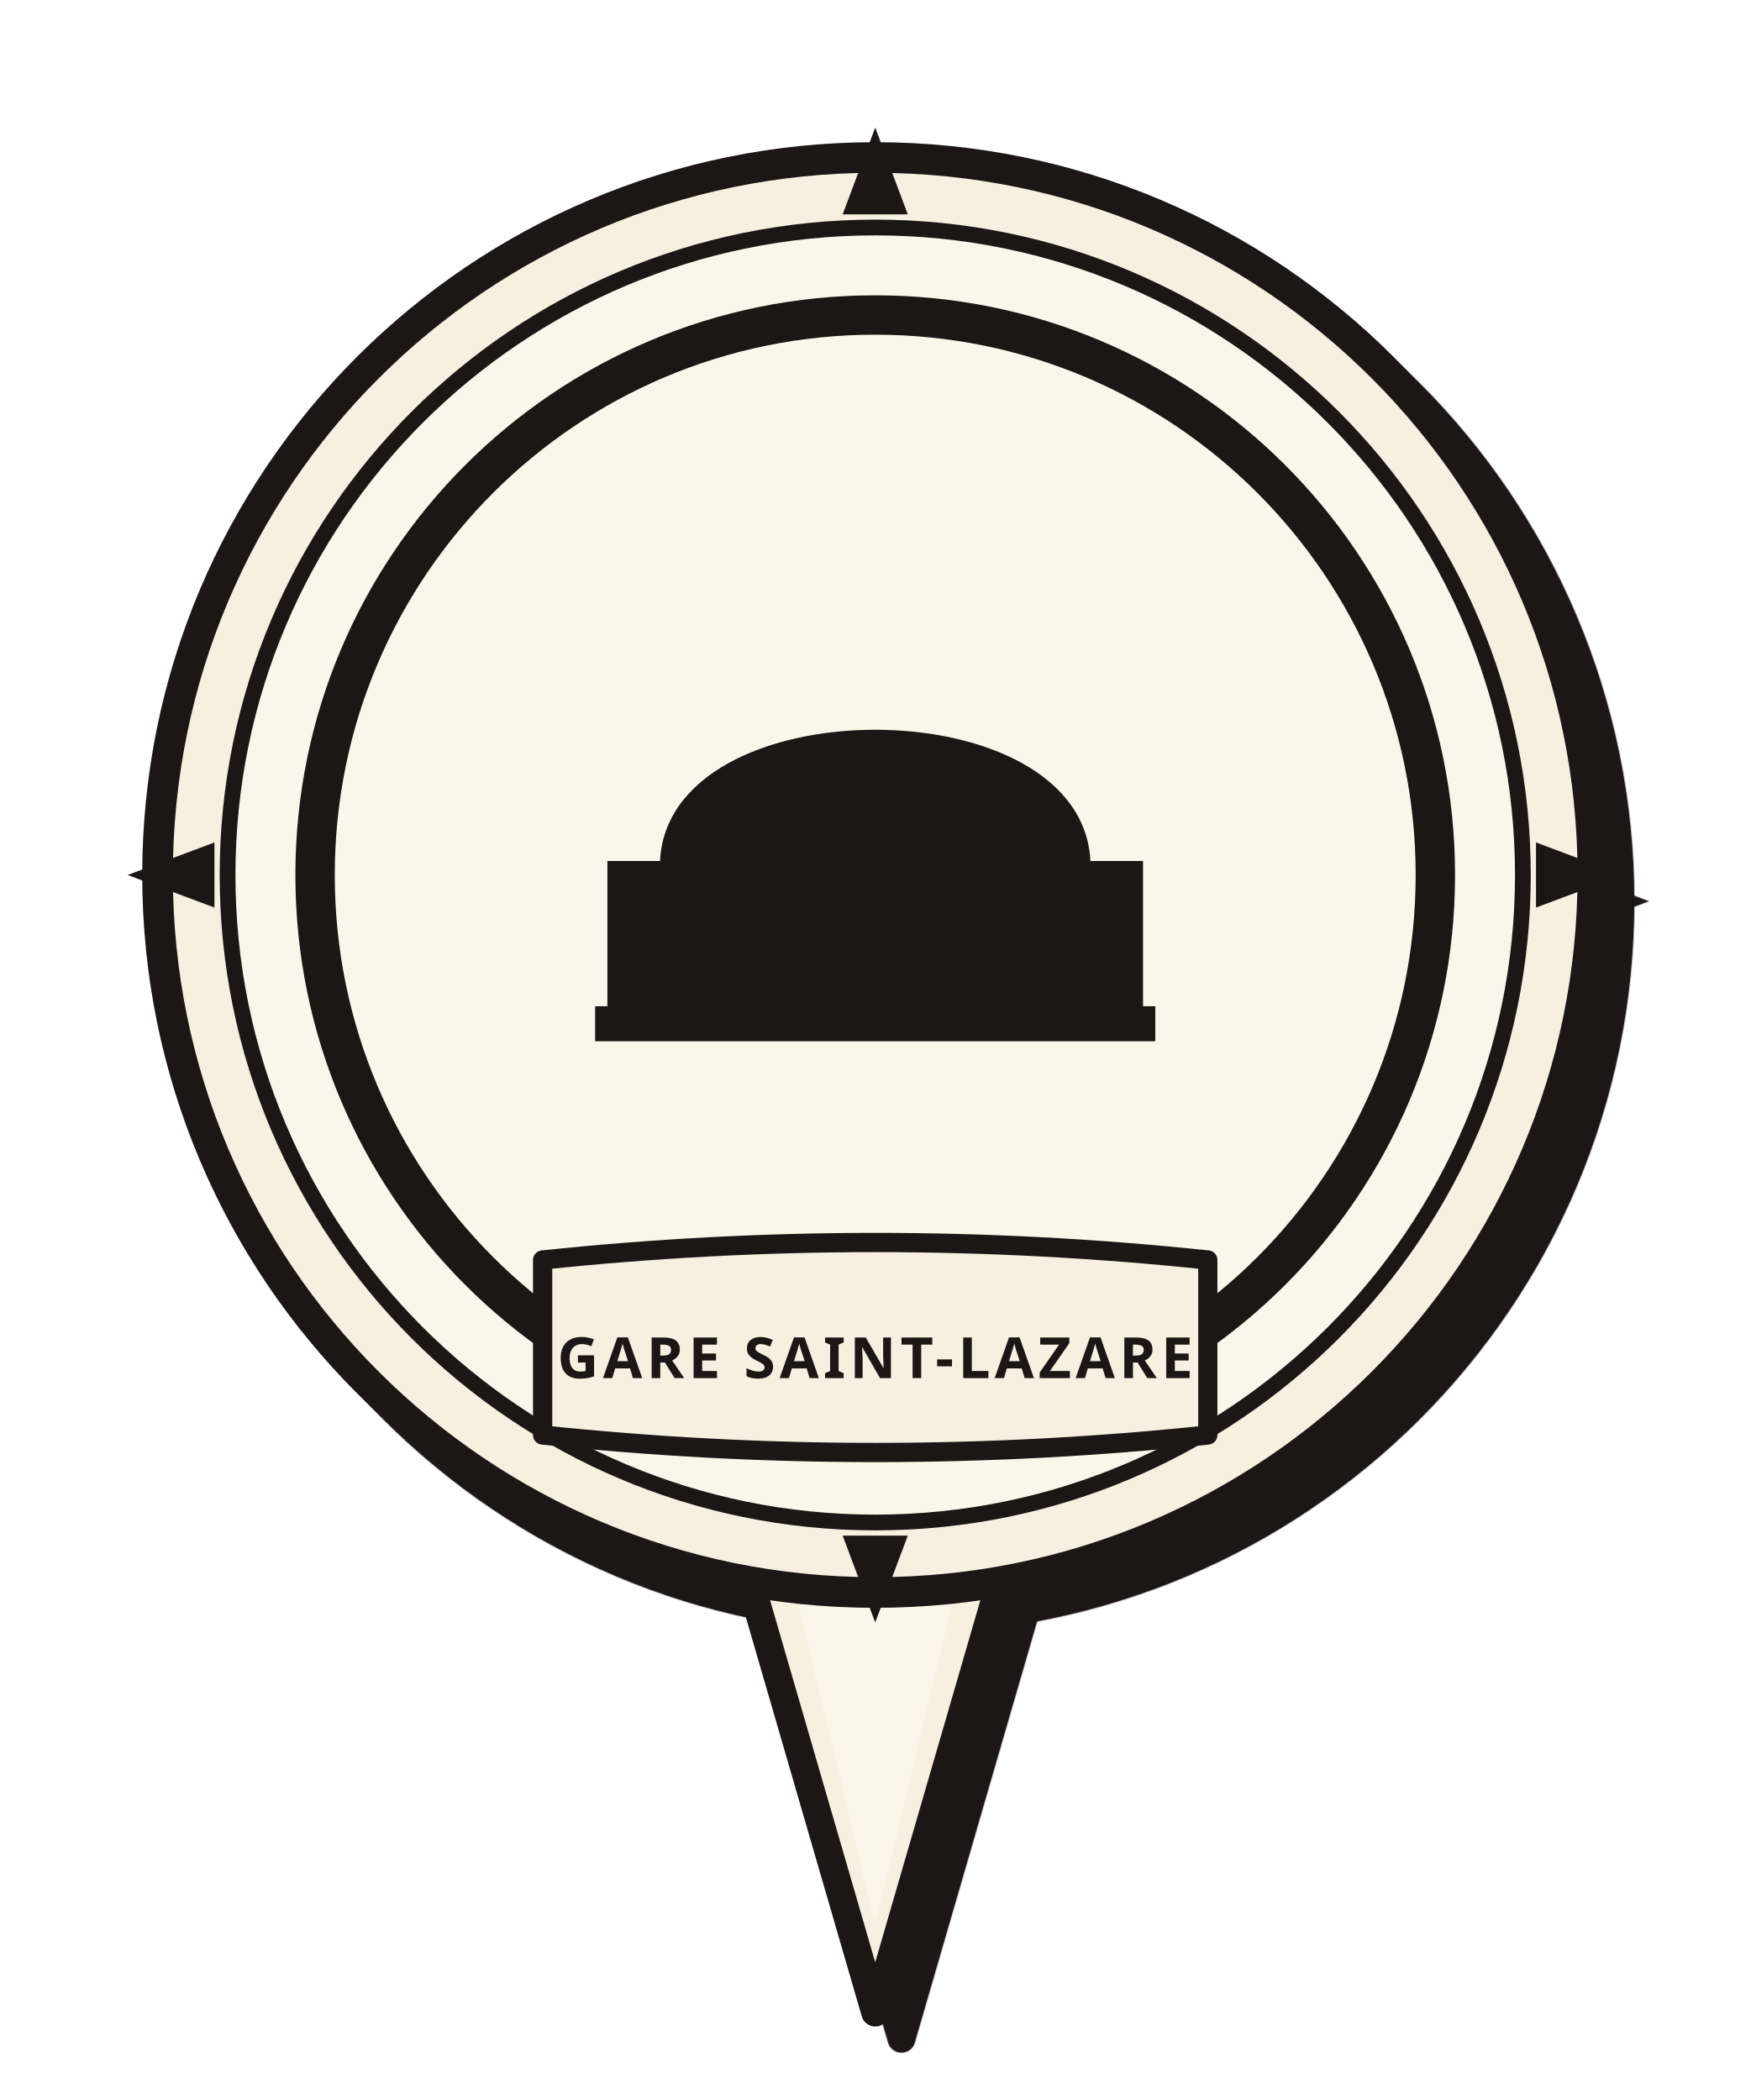
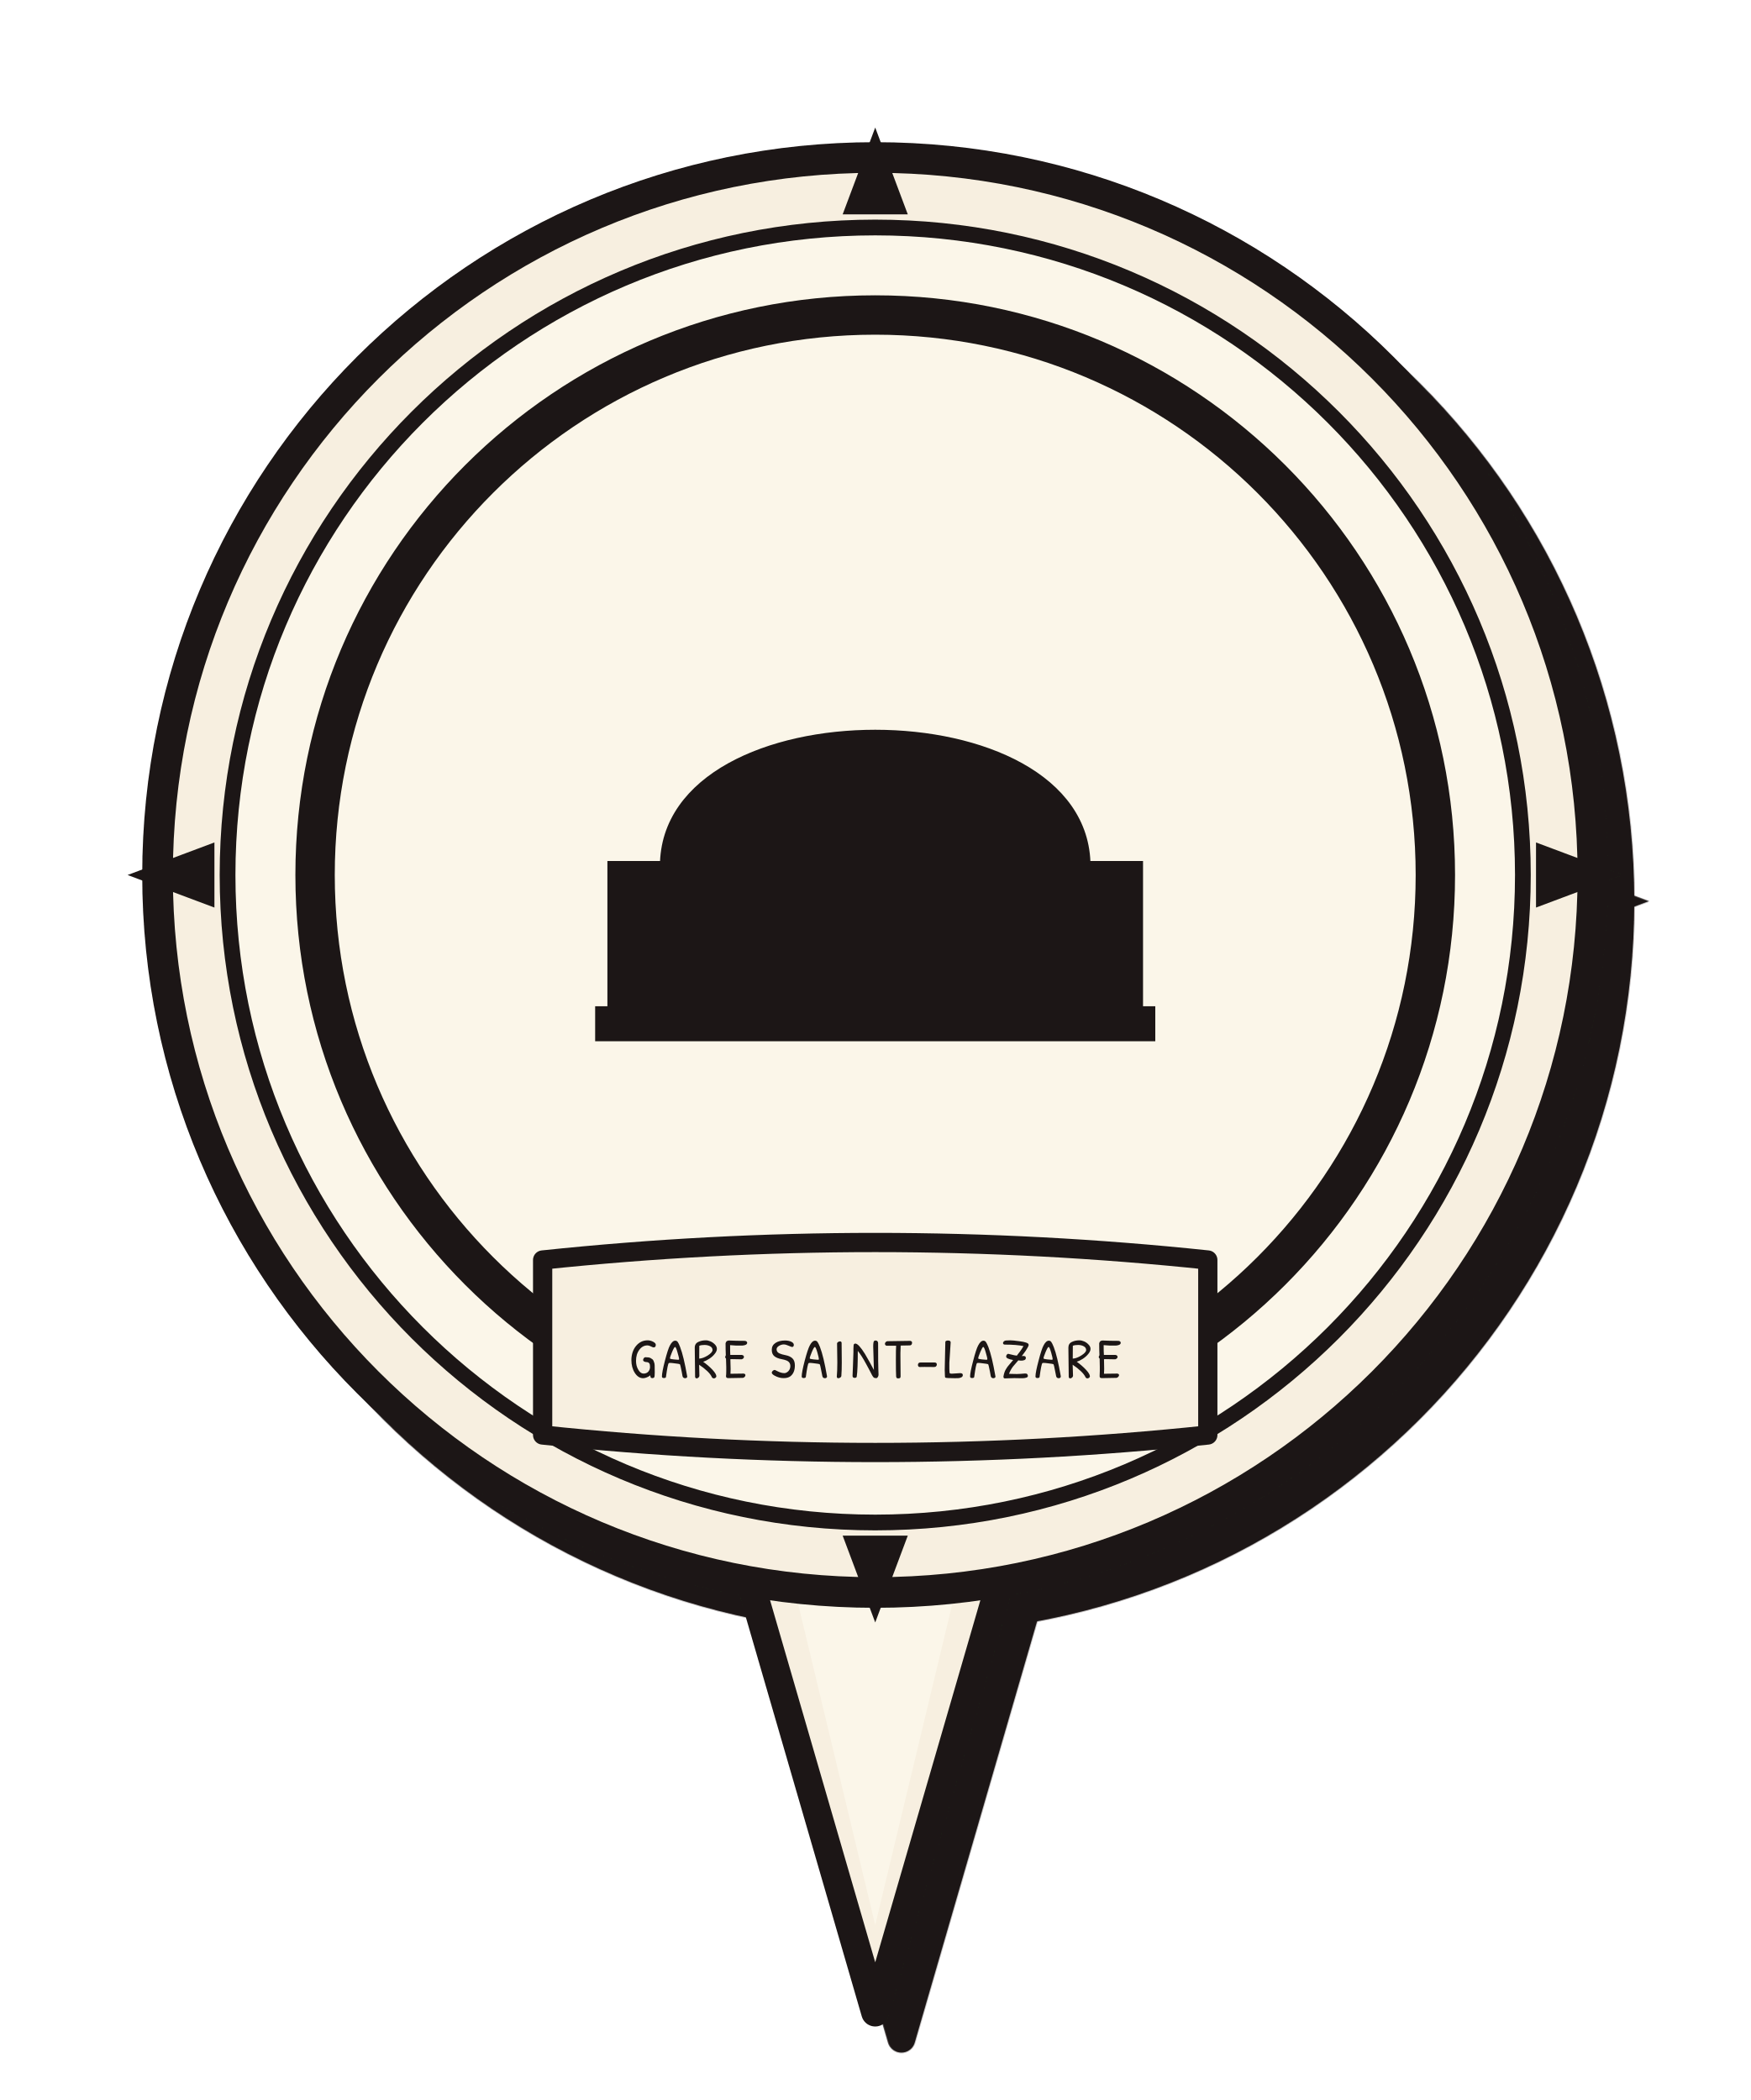
<svg xmlns="http://www.w3.org/2000/svg" viewBox="0 0 200 240" width="100%" height="100%">
  <defs>
    <filter id="comicShadow" x="-20%" y="-20%" width="150%" height="150%">
      <feDropShadow id="station-shadow" dx="3" dy="3" stdDeviation="0" flood-color="#1C1917" flood-opacity="1" />
    </filter>
  </defs>
  <g filter="url(#comicShadow)">
    <polygon points="100,230 82,168 118,168" fill="#F7EFE0" stroke="#1C1917" stroke-width="3.2" stroke-linejoin="round" />
    <polygon id="station-pin-inner" points="100,220 88,170 112,170" fill="#FBF6E9" />
    <circle cx="100" cy="100" r="82" fill="#F7EFE0" stroke="#1C1917" stroke-width="3.5" />
    <circle cx="100" cy="100" r="74" fill="#FBF6E9" stroke="#1C1917" stroke-width="1.8" />
    <circle id="station-accent" cx="100" cy="100" r="64" fill="none" stroke="#1C1917" stroke-width="4.5" stroke-linecap="round" />
    <circle cx="100" cy="100" r="64" fill="none" stroke="#1C1917" stroke-width="1.2" stroke-dasharray="5,4" />
    <g fill="#1C1917" stroke="#1C1917" stroke-width="1">
      <path d="M 100,16 L 103,24 L 97,24 Z" />
      <path d="M 100,184 L 103,176 L 97,176 Z" />
      <path d="M 16,100 L 24,103 L 24,97 Z" />
      <path d="M 184,100 L 176,103 L 176,97 Z" />
    </g>
    <g id="station-glyph" transform="translate(100, 95)">
      <rect x="-30" y="4" width="60" height="18" fill="#1C1917" stroke="#1C1917" stroke-width="1.2" />
      <path d="M -24,4 C -24,-16 24,-16 24,4 Z" fill="#1C1917" stroke="#1C1917" stroke-width="1.2" />
      <circle cx="0" cy="-6" r="3" fill="#1C1917" />
      <rect x="-32" y="20" width="64" height="4" fill="#1C1917" />
    </g>
    <g transform="translate(100, 154)">
      <path id="M -44,-10 Q 0,-14 44,-10 Q 44,10 44,10 Q 0,14 -44,10 Z" d="M -38,-10 Q 0,-14 38,-10 Q 38,10 38,10 Q 0,14 -38,10 Z" fill="#F7EFE0" stroke="#1C1917" stroke-width="2.2" stroke-linejoin="round" />
-       <text id="station-label" x="0" y="3.5" font-family="'Patrick Hand', 'Comic Neue', sans-serif" font-size="6.5" font-weight="bold" fill="#1C1917" text-anchor="middle" letter-spacing="0.5">GARE SAINT-LAZARE</text>
+       <g id="station-label" fill="#1C1917">
+         <path d="M-26.00,-0.82 Q-25.69,-0.82 -25.38,-0.66 Q-25.07,-0.50 -25.07,-0.31 Q-25.07,-0.01 -25.32,-0.01 Q-25.41,-0.01 -25.64,-0.13 Q-25.86,-0.24 -26.02,-0.24 Q-26.58,-0.24 -26.95,0.26 Q-27.33,0.76 -27.33,1.53 Q-27.33,2.11 -27.07,2.54 Q-26.82,2.98 -26.47,2.98 Q-26.12,2.98 -25.92,2.75 Q-25.73,2.52 -25.73,2.23 Q-25.73,2.06 -25.75,1.96 Q-25.77,1.85 -25.86,1.76 Q-25.95,1.67 -26.10,1.67 Q-26.25,1.67 -26.39,1.61 Q-26.52,1.54 -26.52,1.43 Q-26.52,1.32 -26.45,1.23 Q-26.39,1.13 -26.28,1.11 Q-25.84,1.11 -25.68,1.20 Q-25.53,1.29 -25.45,1.35 Q-25.38,1.41 -25.32,1.54 Q-25.27,1.68 -25.24,1.77 Q-25.21,1.86 -25.20,2.06 Q-25.19,2.40 -25.19,2.85 Q-25.19,3.31 -25.25,3.41 Q-25.31,3.49 -25.45,3.50 Q-25.58,3.50 -25.64,3.44 Q-25.69,3.38 -25.70,3.18 Q-25.86,3.32 -26.09,3.41 Q-26.33,3.51 -26.51,3.51 Q-27.08,3.51 -27.47,2.90 Q-27.86,2.29 -27.86,1.43 Q-27.86,0.98 -27.72,0.54 Q-27.57,0.10 -27.31,-0.20 Q-26.78,-0.82 -26.00,-0.82 ZM-22.85,-0.78 Q-22.68,-0.78 -22.57,-0.64 Q-22.46,-0.50 -22.29,-0.05 Q-21.88,1.01 -21.49,3.27 Q-21.48,3.30 -21.48,3.35 Q-21.48,3.40 -21.54,3.45 Q-21.61,3.51 -21.72,3.51 Q-21.83,3.51 -21.91,3.45 Q-21.99,3.40 -22.02,3.27 Q-22.04,3.14 -22.11,2.77 Q-22.27,1.95 -22.32,1.91 Q-22.40,1.87 -22.84,1.82 Q-23.28,1.76 -23.42,1.76 Q-23.56,1.76 -23.59,1.79 Q-23.71,1.89 -23.91,3.37 Q-23.93,3.49 -24.15,3.49 Q-24.37,3.49 -24.37,3.31 Q-24.37,2.84 -24.03,1.52 Q-23.69,0.20 -23.46,-0.23 Q-23.17,-0.78 -22.85,-0.78 ZM-22.87,-0.06 Q-22.97,-0.06 -23.21,0.51 Q-23.45,1.09 -23.45,1.23 Q-23.45,1.26 -23.44,1.27 Q-23.39,1.32 -23.03,1.36 Q-22.67,1.40 -22.55,1.40 Q-22.44,1.40 -22.42,1.38 Q-22.41,1.37 -22.41,1.28 Q-22.41,1.19 -22.59,0.57 Q-22.76,-0.06 -22.87,-0.06 ZM-20.19,3.43 Q-20.29,3.53 -20.41,3.53 Q-20.53,3.53 -20.58,3.37 Q-20.60,2.51 -20.60,1.66 L-20.62,0.02 Q-20.62,-0.47 -20.18,-0.65 Q-19.83,-0.82 -19.35,-0.82 Q-19.10,-0.82 -18.82,-0.70 Q-18.54,-0.58 -18.31,-0.34 Q-18.09,-0.11 -18.09,0.16 Q-18.09,0.43 -18.34,0.73 Q-18.58,1.04 -18.95,1.28 Q-19.31,1.52 -19.66,1.63 Q-19.05,2.06 -18.60,2.54 Q-18.15,3.03 -18.15,3.29 Q-18.15,3.38 -18.24,3.45 Q-18.32,3.53 -18.44,3.53 Q-18.56,3.53 -18.65,3.42 Q-18.79,3.08 -19.19,2.70 Q-19.59,2.32 -20.12,1.97 L-20.09,3.22 Q-20.09,3.34 -20.19,3.43 ZM-19.13,0.91 Q-18.59,0.56 -18.59,0.29 Q-18.59,0.01 -18.86,-0.14 Q-19.14,-0.29 -19.51,-0.29 Q-19.88,-0.29 -20.10,-0.20 Q-20.11,0.13 -20.11,1.27 Q-19.68,1.25 -19.13,0.91 ZM-17.05,1.26 Q-17.14,1.21 -17.14,1.10 Q-17.14,0.98 -17.07,0.89 Q-17.10,0.24 -17.10,-0.48 Q-17.06,-0.63 -16.98,-0.71 Q-16.89,-0.78 -16.74,-0.80 Q-15.88,-0.76 -14.88,-0.76 Q-14.63,-0.71 -14.63,-0.54 Q-14.63,-0.27 -15.17,-0.22 Q-15.31,-0.22 -15.48,-0.22 L-15.90,-0.22 Q-16.02,-0.22 -16.58,-0.27 Q-16.58,0.54 -16.56,0.85 Q-16.21,0.85 -15.23,0.85 Q-15.00,0.90 -15.00,1.07 Q-15.00,1.23 -15.18,1.32 Q-15.20,1.34 -15.26,1.35 L-16.38,1.33 Q-16.48,1.33 -16.55,1.34 L-16.52,2.46 Q-16.52,2.84 -16.54,3.00 L-15.04,2.98 Q-14.83,3.01 -14.83,3.16 Q-14.83,3.25 -14.91,3.35 Q-15.00,3.45 -15.12,3.47 L-16.78,3.50 Q-16.93,3.50 -16.99,3.44 Q-17.05,3.39 -17.05,3.26 Q-17.02,3.08 -17.02,2.67 L-17.02,2.22 L-17.05,1.26 ZM-10.31,-0.80 Q-9.89,-0.80 -9.59,-0.66 Q-9.30,-0.52 -9.30,-0.30 Q-9.30,-0.20 -9.35,-0.13 Q-9.39,-0.06 -9.49,-0.06 Q-9.58,-0.06 -9.89,-0.20 Q-10.21,-0.35 -10.46,-0.35 Q-10.72,-0.35 -10.99,-0.19 Q-11.27,-0.02 -11.27,0.21 Q-11.27,0.53 -10.93,0.68 Q-10.69,0.79 -10.23,0.88 Q-9.76,0.97 -9.47,1.23 Q-9.18,1.50 -9.18,2.05 Q-9.18,2.88 -9.68,3.28 Q-9.96,3.50 -10.47,3.50 Q-10.98,3.50 -11.49,3.22 Q-11.82,3.04 -11.82,2.87 Q-11.82,2.80 -11.76,2.73 Q-11.71,2.65 -11.61,2.60 Q-11.51,2.54 -11.43,2.58 Q-11.35,2.62 -11.17,2.71 Q-10.99,2.80 -10.90,2.83 Q-10.63,2.93 -10.39,2.93 Q-10.15,2.93 -9.92,2.70 Q-9.70,2.46 -9.70,2.12 Q-9.70,1.66 -10.15,1.48 Q-10.38,1.39 -10.66,1.34 Q-11.23,1.24 -11.53,0.99 Q-11.82,0.75 -11.82,0.26 Q-11.82,-0.24 -11.40,-0.52 Q-10.97,-0.80 -10.31,-0.80 ZM-6.87,-0.78 Q-6.71,-0.78 -6.60,-0.64 Q-6.49,-0.50 -6.31,-0.05 Q-5.90,1.01 -5.51,3.27 Q-5.51,3.30 -5.51,3.35 Q-5.51,3.40 -5.57,3.45 Q-5.63,3.51 -5.74,3.51 Q-5.86,3.51 -5.94,3.45 Q-6.01,3.40 -6.04,3.27 Q-6.07,3.14 -6.14,2.77 Q-6.29,1.95 -6.35,1.91 Q-6.42,1.87 -6.86,1.82 Q-7.30,1.76 -7.44,1.76 Q-7.59,1.76 -7.61,1.79 Q-7.73,1.89 -7.93,3.37 Q-7.96,3.49 -8.18,3.49 Q-8.40,3.49 -8.40,3.31 Q-8.40,2.84 -8.06,1.52 Q-7.71,0.20 -7.48,-0.23 Q-7.20,-0.78 -6.87,-0.78 ZM-6.90,-0.06 Q-7.00,-0.06 -7.24,0.51 Q-7.48,1.09 -7.48,1.23 Q-7.48,1.26 -7.46,1.27 Q-7.41,1.32 -7.05,1.36 Q-6.70,1.40 -6.58,1.40 Q-6.46,1.40 -6.45,1.38 Q-6.44,1.37 -6.44,1.28 Q-6.44,1.19 -6.61,0.57 Q-6.79,-0.06 -6.90,-0.06 ZM-4.01,-0.70 Q-3.88,-0.70 -3.84,-0.55 Q-3.84,0.20 -3.82,1.71 Q-3.82,2.62 -3.87,3.26 Q-3.88,3.36 -3.99,3.43 Q-4.10,3.51 -4.21,3.51 Q-4.39,3.51 -4.39,3.32 Q-4.33,2.67 -4.33,1.71 L-4.36,-0.48 Q-4.34,-0.57 -4.24,-0.63 Q-4.14,-0.70 -4.01,-0.70 ZM0.06,-0.80 Q0.17,-0.80 0.25,-0.72 Q0.33,-0.63 0.33,-0.51 Q0.33,2.03 0.36,2.56 Q0.38,3.09 0.38,3.10 Q0.38,3.25 0.30,3.37 Q0.22,3.50 0.13,3.50 Q0.04,3.50 -0.01,3.49 Q-0.06,3.48 -0.10,3.47 Q-0.14,3.45 -0.18,3.42 L-0.24,3.35 Q-0.27,3.32 -0.31,3.25 Q-0.35,3.17 -0.38,3.13 Q-0.41,3.08 -0.46,2.97 Q-0.52,2.86 -0.70,2.51 Q-0.89,2.15 -1.04,1.88 Q-1.55,0.93 -1.99,0.39 Q-1.99,2.50 -2.11,3.32 Q-2.13,3.47 -2.35,3.47 Q-2.45,3.47 -2.52,3.42 Q-2.59,3.37 -2.59,3.25 Q-2.59,3.14 -2.54,1.97 Q-2.49,0.80 -2.49,0.51 Q-2.49,0.22 -2.49,0.14 Q-2.49,-0.33 -2.42,-0.39 Q-2.35,-0.45 -2.27,-0.45 Q-1.91,-0.45 -1.18,0.72 Q-1.04,0.95 -0.63,1.68 Q-0.23,2.40 -0.15,2.57 L-0.23,-0.13 Q-0.23,-0.69 -0.11,-0.76 Q-0.04,-0.80 0.06,-0.80 ZM1.39,-0.72 L4.02,-0.76 Q4.21,-0.70 4.21,-0.57 Q4.21,-0.24 3.94,-0.24 Q3.45,-0.24 2.91,-0.22 Q2.88,0.34 2.88,0.62 Q2.88,0.91 2.88,0.98 L2.90,3.27 Q2.90,3.47 2.80,3.50 Q2.72,3.53 2.60,3.53 Q2.41,3.53 2.39,3.31 Q2.36,2.81 2.36,1.44 Q2.36,0.07 2.39,-0.20 Q2.26,-0.20 1.99,-0.20 Q1.73,-0.20 1.33,-0.20 Q1.22,-0.20 1.17,-0.27 Q1.11,-0.33 1.11,-0.43 Q1.11,-0.52 1.19,-0.61 Q1.27,-0.71 1.39,-0.72 ZM5.63,2.22 L5.09,2.23 Q5.00,2.23 4.94,2.17 Q4.88,2.10 4.88,1.98 Q4.88,1.86 4.96,1.78 Q5.03,1.71 5.18,1.71 L5.53,1.71 L6.47,1.71 Q6.67,1.71 6.79,1.71 Q7.04,1.72 7.04,1.95 Q7.04,2.06 6.96,2.14 Q6.89,2.23 6.74,2.23 L5.63,2.22 ZM7.94,2.60 L7.95,2.09 L8.01,-0.63 Q8.01,-0.71 8.09,-0.75 Q8.18,-0.80 8.31,-0.80 Q8.62,-0.80 8.62,-0.58 Q8.62,-0.50 8.55,0.52 Q8.47,1.54 8.47,1.74 Q8.47,1.74 8.47,2.43 Q8.47,2.92 8.54,2.96 Q8.63,2.99 8.76,2.99 L9.70,2.93 Q10.01,2.93 10.01,3.15 Q10.01,3.32 9.84,3.41 Q9.67,3.49 9.51,3.50 Q9.35,3.51 9.11,3.51 Q8.09,3.51 8.01,3.44 Q7.96,3.40 7.96,3.15 Q7.95,2.89 7.95,2.79 Q7.94,2.68 7.94,2.60 ZM12.37,-0.78 Q12.53,-0.78 12.64,-0.64 Q12.75,-0.50 12.93,-0.05 Q13.34,1.01 13.73,3.27 Q13.74,3.30 13.74,3.35 Q13.74,3.40 13.67,3.45 Q13.61,3.51 13.50,3.51 Q13.38,3.51 13.31,3.45 Q13.23,3.40 13.20,3.27 Q13.18,3.14 13.11,2.77 Q12.95,1.95 12.90,1.91 Q12.82,1.87 12.38,1.82 Q11.94,1.76 11.80,1.76 Q11.66,1.76 11.63,1.79 Q11.51,1.89 11.31,3.37 Q11.29,3.49 11.06,3.49 Q10.84,3.49 10.84,3.31 Q10.84,2.84 11.19,1.52 Q11.53,0.20 11.76,-0.23 Q12.05,-0.78 12.37,-0.78 ZM12.34,-0.06 Q12.25,-0.06 12.01,0.51 Q11.77,1.09 11.77,1.23 Q11.77,1.26 11.78,1.27 Q11.83,1.32 12.19,1.36 Q12.55,1.40 12.66,1.40 Q12.78,1.40 12.79,1.38 Q12.81,1.37 12.81,1.28 Q12.81,1.19 12.63,0.57 Q12.46,-0.06 12.34,-0.06 ZM15.85,3.50 L14.86,3.53 Q14.85,3.53 14.79,3.53 Q14.74,3.53 14.69,3.48 Q14.65,3.43 14.65,3.31 Q14.74,2.81 14.91,2.52 Q15.07,2.22 15.38,1.88 Q15.68,1.53 15.76,1.43 Q14.96,1.29 14.96,1.04 Q14.96,0.90 15.04,0.81 Q15.13,0.72 15.19,0.72 Q15.25,0.72 15.57,0.81 Q15.89,0.90 16.18,0.93 Q16.20,0.89 16.32,0.74 Q16.43,0.59 16.53,0.47 Q16.77,0.15 16.94,-0.16 Q16.17,-0.33 14.82,-0.33 Q14.60,-0.33 14.60,-0.53 Q14.60,-0.60 14.70,-0.70 Q14.79,-0.79 14.93,-0.80 Q15.07,-0.82 15.42,-0.82 Q15.76,-0.82 16.46,-0.72 Q17.47,-0.59 17.52,-0.36 Q17.53,-0.34 17.53,-0.27 Q17.53,-0.20 17.42,0.00 Q17.27,0.30 16.84,0.86 Q16.78,0.94 16.74,0.98 Q16.77,0.98 16.86,0.97 Q16.96,0.97 16.99,0.97 Q17.02,0.98 17.08,0.99 Q17.21,1.03 17.21,1.20 Q17.21,1.37 17.04,1.44 Q16.87,1.50 16.75,1.50 Q16.64,1.50 16.59,1.50 L16.35,1.47 Q15.93,1.95 15.74,2.18 Q15.43,2.60 15.29,3.01 L16.18,3.03 Q16.38,3.03 16.63,3.01 L16.99,2.98 Q17.04,2.97 17.10,2.97 Q17.15,2.97 17.23,2.98 Q17.40,2.99 17.44,3.21 Q17.47,3.37 17.28,3.44 Q17.07,3.51 16.86,3.51 Q16.64,3.51 16.53,3.51 L15.99,3.50 Q15.93,3.50 15.85,3.50 ZM19.84,-0.78 Q20.00,-0.78 20.11,-0.64 Q20.22,-0.50 20.40,-0.05 Q20.81,1.01 21.20,3.27 Q21.20,3.30 21.20,3.35 Q21.20,3.40 21.14,3.45 Q21.08,3.51 20.97,3.51 Q20.85,3.51 20.77,3.45 Q20.70,3.40 20.67,3.27 Q20.64,3.14 20.57,2.77 Q20.42,1.95 20.36,1.91 Q20.29,1.87 19.85,1.82 Q19.41,1.76 19.27,1.76 Q19.12,1.76 19.10,1.79 Q18.98,1.89 18.78,3.37 Q18.75,3.49 18.53,3.49 Q18.31,3.49 18.31,3.31 Q18.31,2.84 18.66,1.52 Q19.00,0.20 19.23,-0.23 Q19.51,-0.78 19.84,-0.78 ZM19.81,-0.06 Q19.71,-0.06 19.47,0.51 Q19.23,1.09 19.23,1.23 Q19.23,1.26 19.25,1.27 Q19.30,1.32 19.66,1.36 Q20.01,1.40 20.13,1.40 Q20.25,1.40 20.26,1.38 Q20.27,1.37 20.27,1.28 Q20.27,1.19 20.10,0.57 Q19.92,-0.06 19.81,-0.06 ZM22.50,3.43 Q22.39,3.53 22.27,3.53 Q22.15,3.53 22.11,3.37 Q22.09,2.51 22.09,1.66 L22.07,0.02 Q22.07,-0.47 22.50,-0.65 Q22.85,-0.82 23.33,-0.82 Q23.58,-0.82 23.86,-0.70 Q24.15,-0.58 24.37,-0.34 Q24.60,-0.11 24.60,0.16 Q24.60,0.43 24.35,0.73 Q24.10,1.04 23.74,1.28 Q23.37,1.52 23.03,1.63 Q23.63,2.06 24.08,2.54 Q24.53,3.03 24.53,3.29 Q24.53,3.38 24.45,3.45 Q24.36,3.53 24.24,3.53 Q24.12,3.53 24.04,3.42 Q23.89,3.08 23.49,2.70 Q23.09,2.32 22.56,1.97 L22.60,3.22 Q22.60,3.34 22.50,3.43 ZM23.55,0.91 Q24.10,0.56 24.10,0.29 Q24.10,0.01 23.82,-0.14 Q23.55,-0.29 23.18,-0.29 Q22.80,-0.29 22.58,-0.20 Q22.57,0.13 22.57,1.27 Q23.01,1.25 23.55,0.91 ZM25.64,1.26 Q25.54,1.21 25.54,1.10 Q25.54,0.98 25.62,0.89 Q25.59,0.24 25.59,-0.48 Q25.63,-0.63 25.71,-0.71 Q25.79,-0.78 25.95,-0.80 Q26.81,-0.76 27.81,-0.76 Q28.05,-0.71 28.05,-0.54 Q28.05,-0.27 27.52,-0.22 Q27.38,-0.22 27.21,-0.22 L26.79,-0.22 Q26.66,-0.22 26.10,-0.27 Q26.10,0.54 26.13,0.85 Q26.47,0.85 27.46,0.85 Q27.69,0.90 27.69,1.07 Q27.69,1.23 27.50,1.32 Q27.48,1.34 27.43,1.35 L26.30,1.33 Q26.20,1.33 26.14,1.34 L26.16,2.46 Q26.16,2.84 26.14,3.00 L27.65,2.98 Q27.86,3.01 27.86,3.16 Q27.86,3.25 27.77,3.35 Q27.68,3.45 27.57,3.47 L25.90,3.50 Q25.75,3.50 25.69,3.44 Q25.64,3.39 25.64,3.26 Q25.66,3.08 25.66,2.67 L25.66,2.22 L25.64,1.26 Z" />
+       </g>
    </g>
  </g>
</svg>
